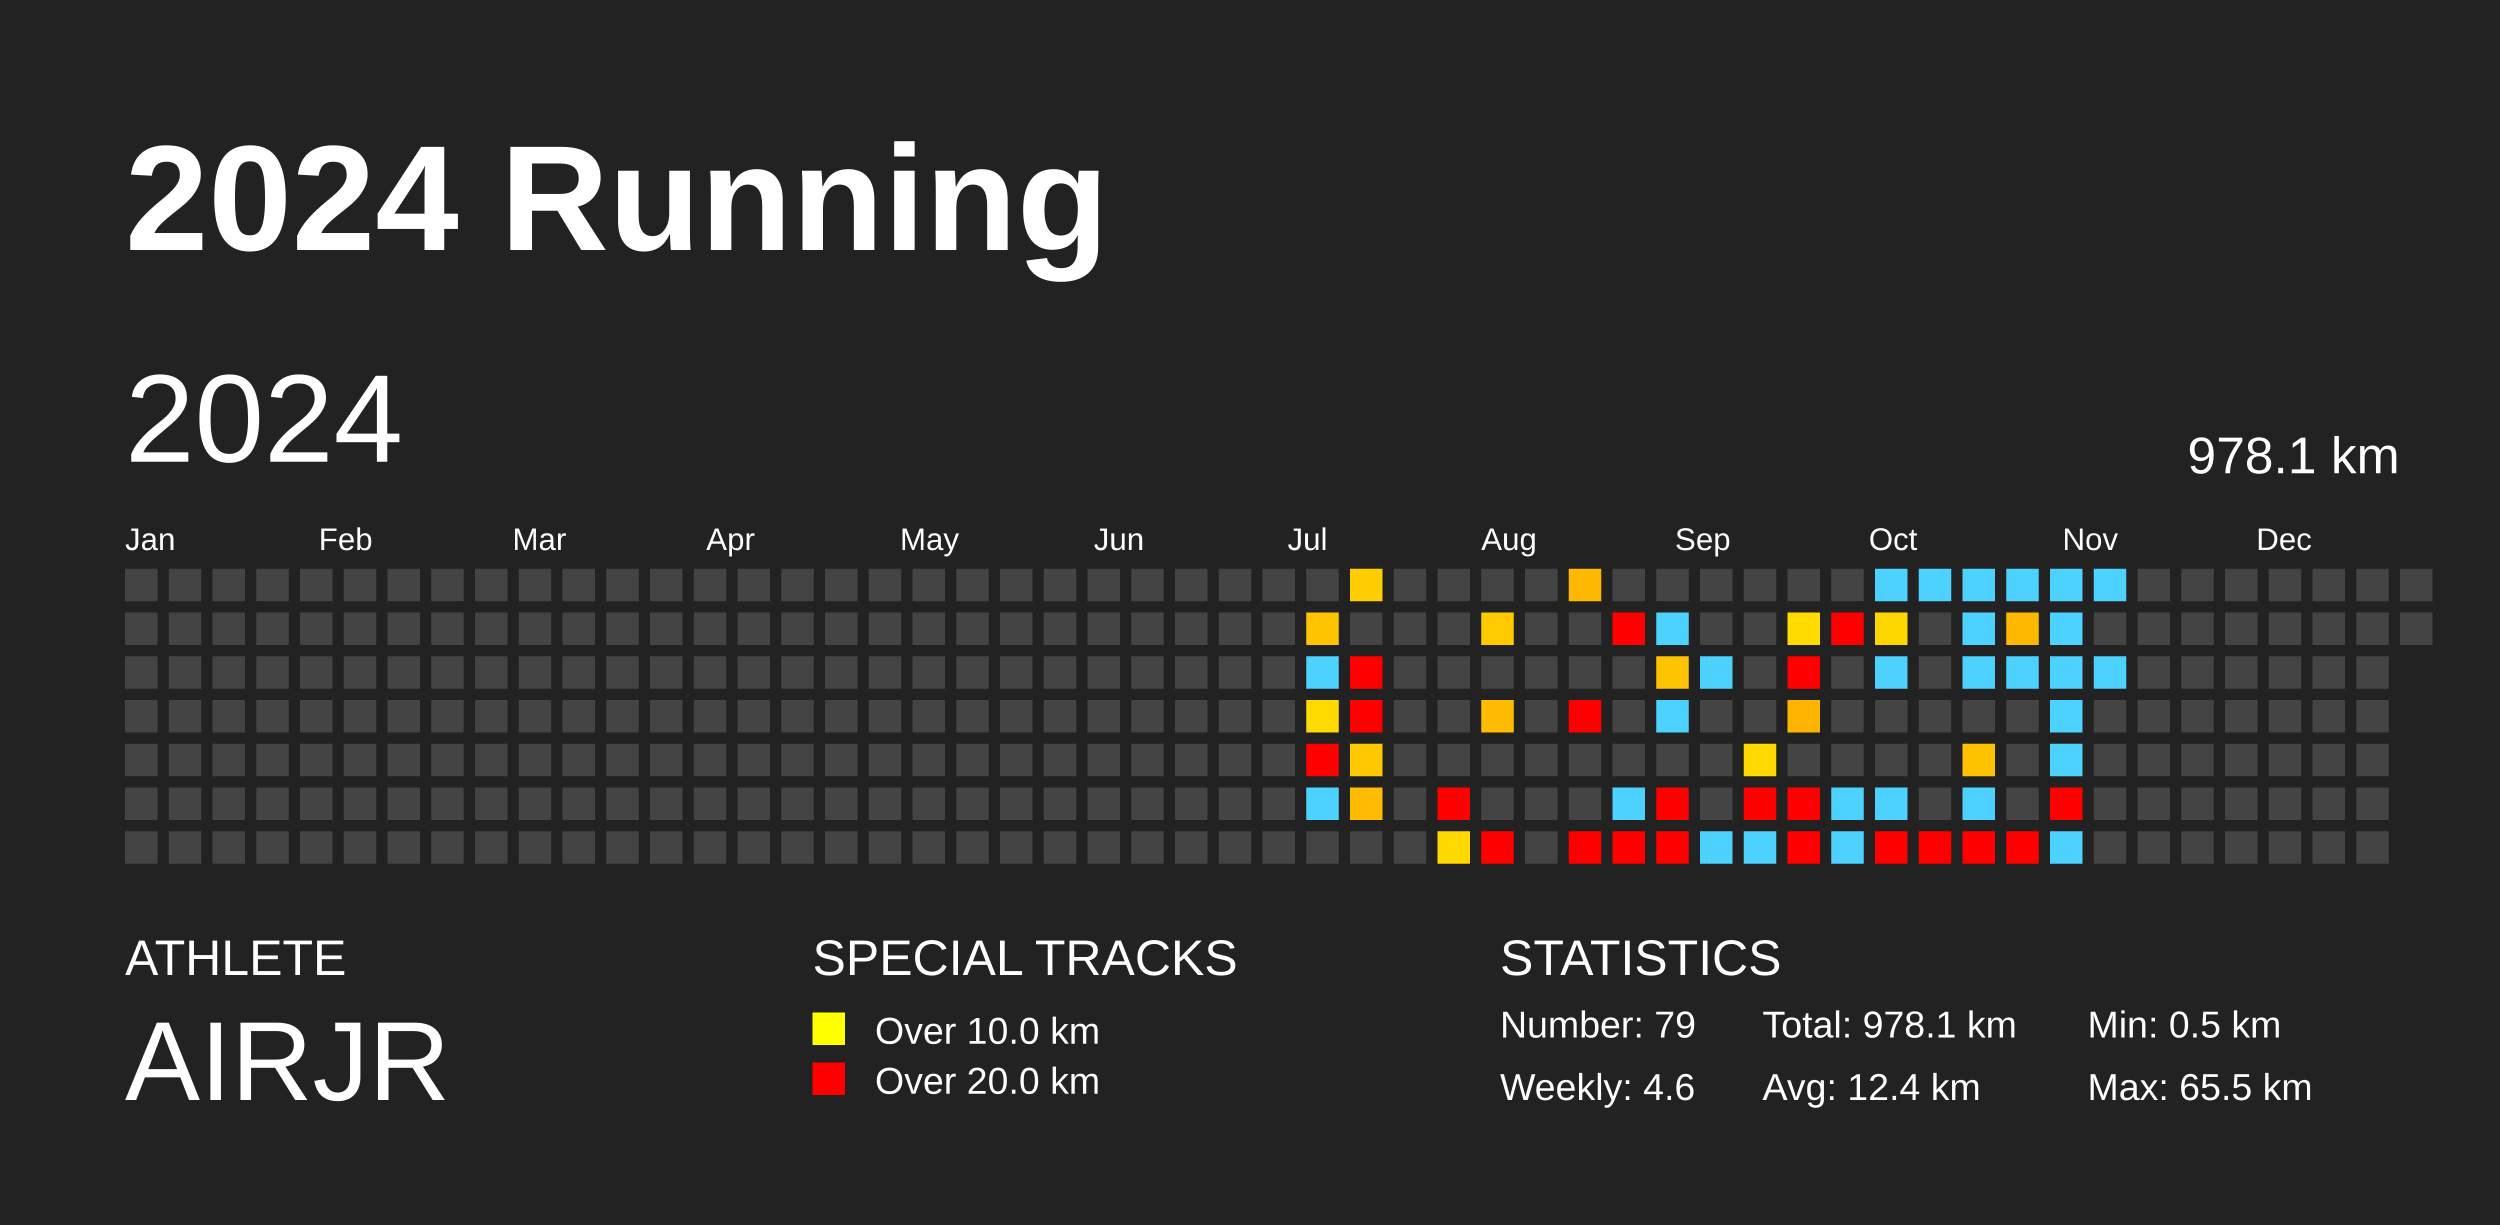
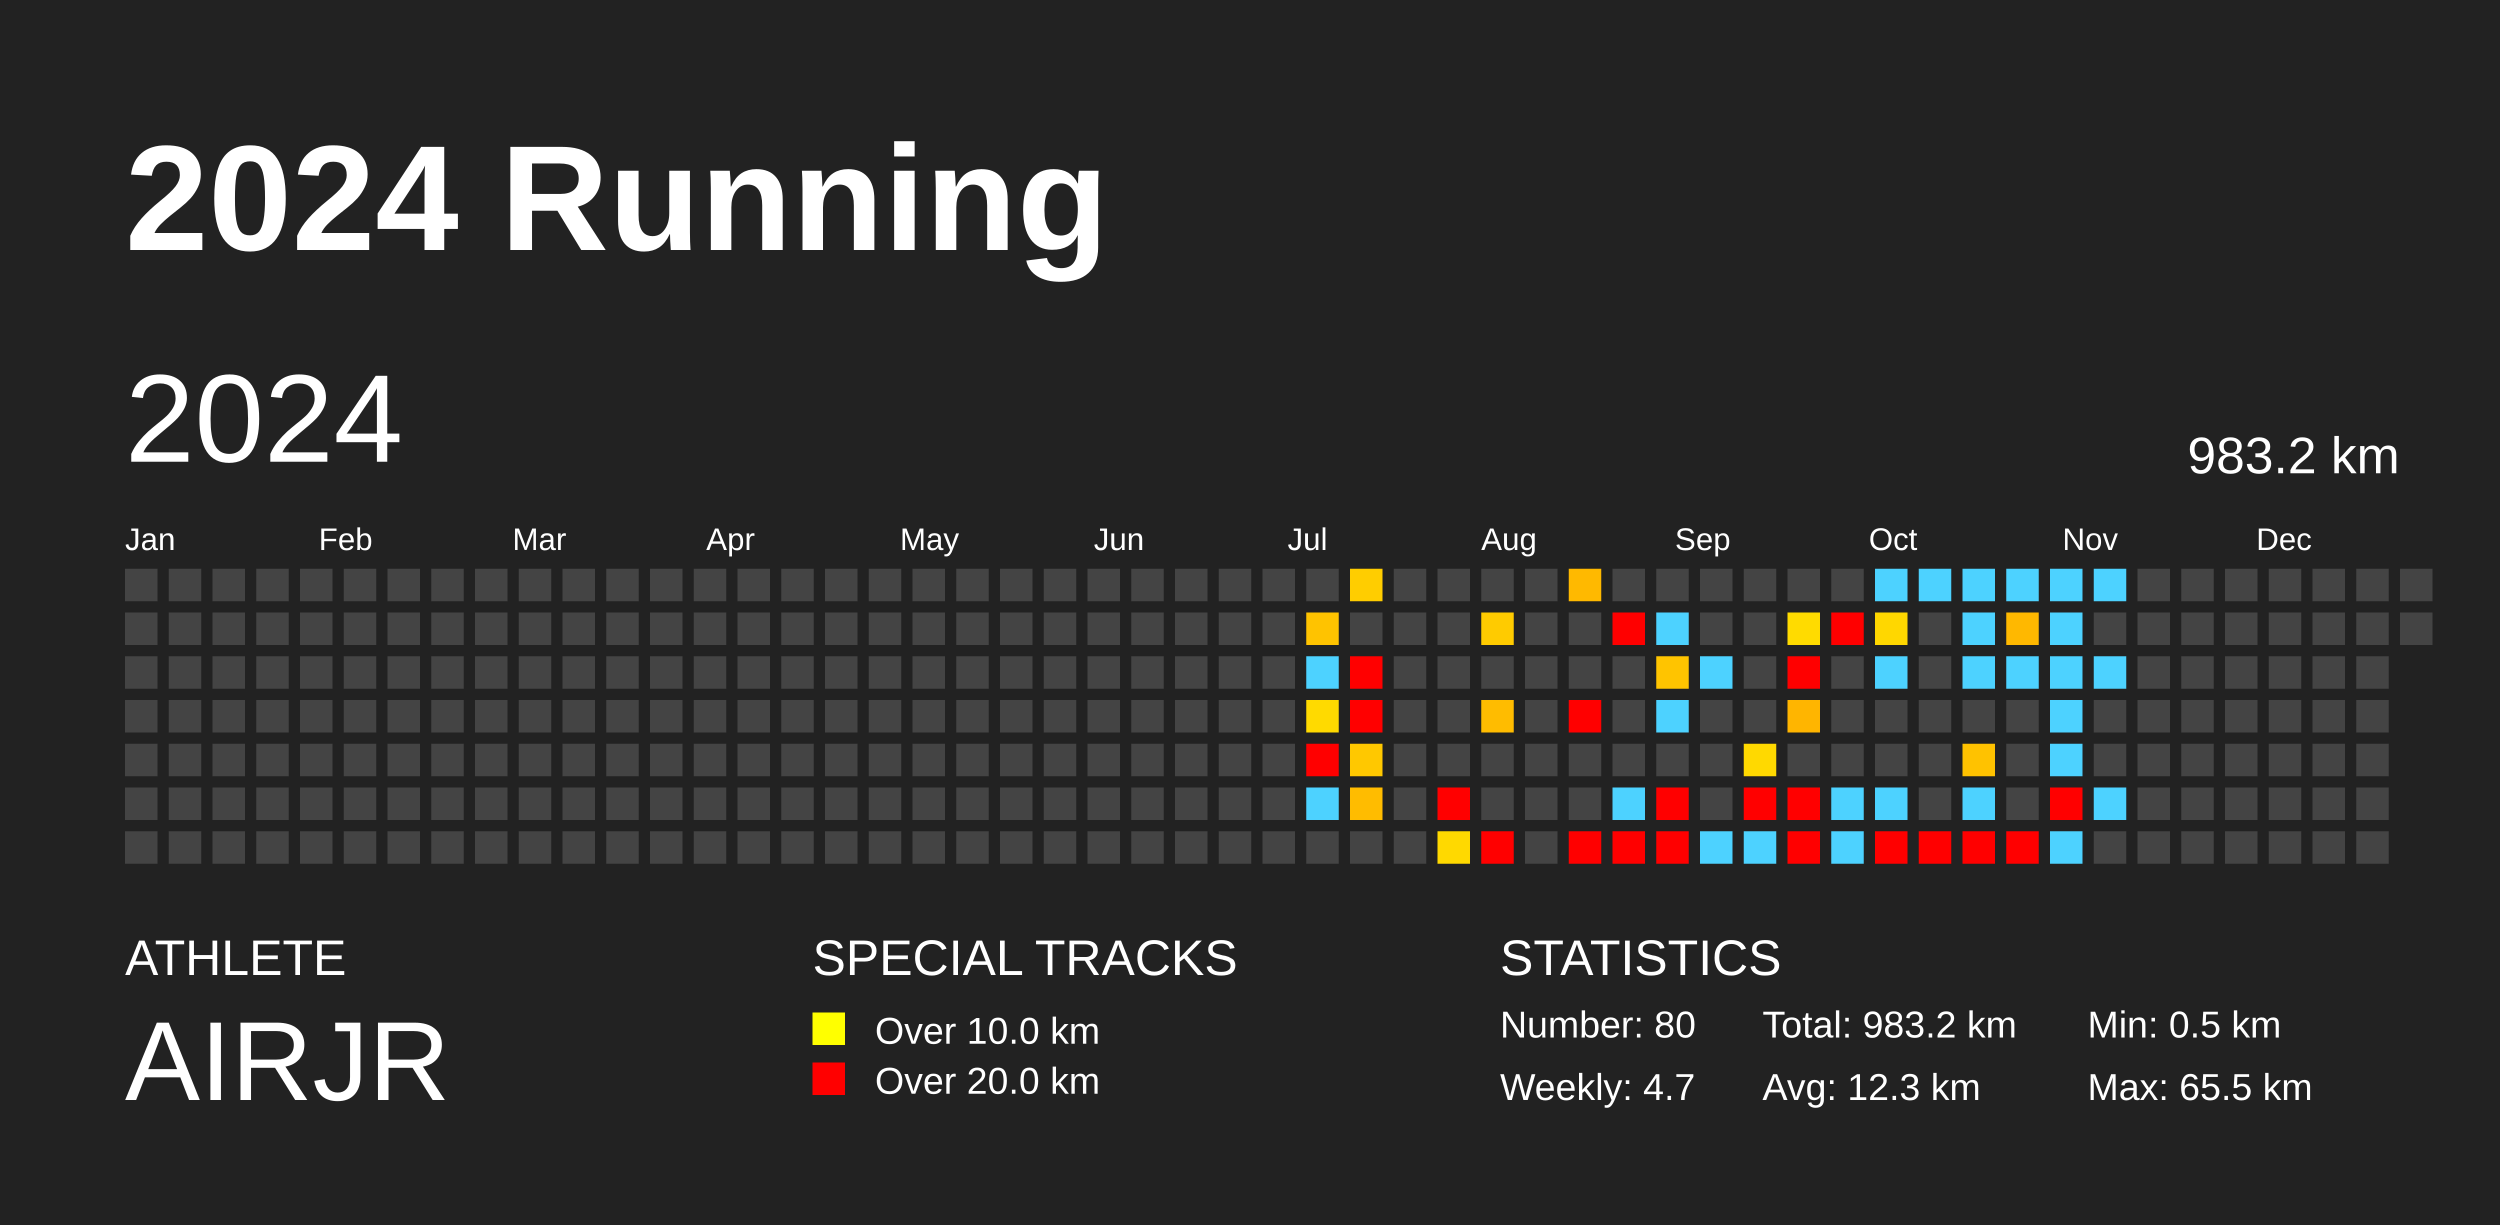
<svg xmlns="http://www.w3.org/2000/svg" baseProfile="full" height="98mm" version="1.1" viewBox="0,0,200,98" width="200mm">
  <defs />
  <rect fill="#222222" height="98" width="200" x="0" y="0" />
  <text fill="#FFFFFF" style="font-size:12px; font-family:Arial; font-weight:bold;" x="10" y="20">2024 Running</text>
  <text fill="#FFFFFF" style="font-size:4px; font-family:Arial" x="10" y="78">ATHLETE</text>
  <text fill="#FFFFFF" style="font-size:9px; font-family:Arial" x="10" y="88">AIRJR</text>
  <text fill="#FFFFFF" style="font-size:4px; font-family:Arial" x="65" y="78">SPECIAL TRACKS</text>
  <rect fill="yellow" height="2.6" width="2.6" x="65" y="81" />
  <text fill="#FFFFFF" style="font-size:3px; font-family:Arial" x="70" y="83.5">Over 10.0 km</text>
  <rect fill="red" height="2.6" width="2.6" x="65" y="85" />
  <text fill="#FFFFFF" style="font-size:3px; font-family:Arial" x="70" y="87.5">Over 20.0 km</text>
  <text fill="#FFFFFF" style="font-size:4px; font-family:Arial" x="120" y="78">STATISTICS</text>
-   <text fill="#FFFFFF" style="font-size:3px; font-family:Arial" x="120" y="83">Number: 79</text>
-   <text fill="#FFFFFF" style="font-size:3px; font-family:Arial" x="120" y="88">Weekly: 4.6</text>
-   <text fill="#FFFFFF" style="font-size:3px; font-family:Arial" x="141" y="83">Total: 978.1 km</text>
-   <text fill="#FFFFFF" style="font-size:3px; font-family:Arial" x="141" y="88">Avg: 12.4 km</text>
+   <text fill="#FFFFFF" style="font-size:3px; font-family:Arial" x="120" y="83">Number: 80</text>
+   <text fill="#FFFFFF" style="font-size:3px; font-family:Arial" x="120" y="88">Weekly: 4.7</text>
+   <text fill="#FFFFFF" style="font-size:3px; font-family:Arial" x="141" y="83">Total: 983.2 km</text>
+   <text fill="#FFFFFF" style="font-size:3px; font-family:Arial" x="141" y="88">Avg: 12.3 km</text>
  <text fill="#FFFFFF" style="font-size:3px; font-family:Arial" x="167" y="83">Min: 0.5 km</text>
  <text fill="#FFFFFF" style="font-size:3px; font-family:Arial" x="167" y="88">Max: 65.5 km</text>
  <text dominant-baseline="hanging" fill="#FFFFFF" style="font-size:10.0px; font-family:Arial;" x="10" y="30">2024</text>
-   <text dominant-baseline="hanging" fill="#FFFFFF" style="font-size:4.125px; font-family:Arial;" x="175" y="35">978.1 km</text>
+   <text dominant-baseline="hanging" fill="#FFFFFF" style="font-size:4.125px; font-family:Arial;" x="175" y="35">983.2 km</text>
  <text fill="#FFFFFF" style="font-size:2.5px; font-family:Arial" x="10.0" y="44">Jan</text>
  <text fill="#FFFFFF" style="font-size:2.5px; font-family:Arial" x="25.5" y="44">Feb</text>
  <text fill="#FFFFFF" style="font-size:2.5px; font-family:Arial" x="41.0" y="44">Mar</text>
  <text fill="#FFFFFF" style="font-size:2.5px; font-family:Arial" x="56.5" y="44">Apr</text>
  <text fill="#FFFFFF" style="font-size:2.5px; font-family:Arial" x="72.0" y="44">May</text>
  <text fill="#FFFFFF" style="font-size:2.5px; font-family:Arial" x="87.5" y="44">Jun</text>
  <text fill="#FFFFFF" style="font-size:2.5px; font-family:Arial" x="103.0" y="44">Jul</text>
  <text fill="#FFFFFF" style="font-size:2.5px; font-family:Arial" x="118.5" y="44">Aug</text>
  <text fill="#FFFFFF" style="font-size:2.5px; font-family:Arial" x="134.0" y="44">Sep</text>
  <text fill="#FFFFFF" style="font-size:2.5px; font-family:Arial" x="149.5" y="44">Oct</text>
  <text fill="#FFFFFF" style="font-size:2.5px; font-family:Arial" x="165.0" y="44">Nov</text>
  <text fill="#FFFFFF" style="font-size:2.5px; font-family:Arial" x="180.5" y="44">Dec</text>
  <rect fill="#444444" height="2.6" width="2.6" x="10.0" y="45.5" />
  <rect fill="#444444" height="2.6" width="2.6" x="10.0" y="49.0" />
  <rect fill="#444444" height="2.6" width="2.6" x="10.0" y="52.5" />
  <rect fill="#444444" height="2.6" width="2.6" x="10.0" y="56.0" />
  <rect fill="#444444" height="2.6" width="2.6" x="10.0" y="59.5" />
  <rect fill="#444444" height="2.6" width="2.6" x="10.0" y="63.0" />
  <rect fill="#444444" height="2.6" width="2.6" x="10.0" y="66.5" />
  <rect fill="#444444" height="2.6" width="2.6" x="13.5" y="45.5" />
  <rect fill="#444444" height="2.6" width="2.6" x="13.5" y="49.0" />
  <rect fill="#444444" height="2.6" width="2.6" x="13.5" y="52.5" />
  <rect fill="#444444" height="2.6" width="2.6" x="13.5" y="56.0" />
  <rect fill="#444444" height="2.6" width="2.6" x="13.5" y="59.5" />
  <rect fill="#444444" height="2.6" width="2.6" x="13.5" y="63.0" />
  <rect fill="#444444" height="2.6" width="2.6" x="13.5" y="66.5" />
  <rect fill="#444444" height="2.6" width="2.6" x="17.0" y="45.5" />
  <rect fill="#444444" height="2.6" width="2.6" x="17.0" y="49.0" />
  <rect fill="#444444" height="2.6" width="2.6" x="17.0" y="52.5" />
  <rect fill="#444444" height="2.6" width="2.6" x="17.0" y="56.0" />
  <rect fill="#444444" height="2.6" width="2.6" x="17.0" y="59.5" />
  <rect fill="#444444" height="2.6" width="2.6" x="17.0" y="63.0" />
  <rect fill="#444444" height="2.6" width="2.6" x="17.0" y="66.5" />
  <rect fill="#444444" height="2.6" width="2.6" x="20.5" y="45.5" />
  <rect fill="#444444" height="2.6" width="2.6" x="20.5" y="49.0" />
  <rect fill="#444444" height="2.6" width="2.6" x="20.5" y="52.5" />
  <rect fill="#444444" height="2.6" width="2.6" x="20.5" y="56.0" />
  <rect fill="#444444" height="2.6" width="2.6" x="20.5" y="59.5" />
  <rect fill="#444444" height="2.6" width="2.6" x="20.5" y="63.0" />
  <rect fill="#444444" height="2.6" width="2.6" x="20.5" y="66.5" />
  <rect fill="#444444" height="2.6" width="2.6" x="24.0" y="45.5" />
  <rect fill="#444444" height="2.6" width="2.6" x="24.0" y="49.0" />
  <rect fill="#444444" height="2.6" width="2.6" x="24.0" y="52.5" />
  <rect fill="#444444" height="2.6" width="2.6" x="24.0" y="56.0" />
  <rect fill="#444444" height="2.6" width="2.6" x="24.0" y="59.5" />
  <rect fill="#444444" height="2.6" width="2.6" x="24.0" y="63.0" />
  <rect fill="#444444" height="2.6" width="2.6" x="24.0" y="66.5" />
  <rect fill="#444444" height="2.6" width="2.6" x="27.5" y="45.5" />
  <rect fill="#444444" height="2.6" width="2.6" x="27.5" y="49.0" />
  <rect fill="#444444" height="2.6" width="2.6" x="27.5" y="52.5" />
  <rect fill="#444444" height="2.6" width="2.6" x="27.5" y="56.0" />
  <rect fill="#444444" height="2.6" width="2.6" x="27.5" y="59.5" />
  <rect fill="#444444" height="2.6" width="2.6" x="27.5" y="63.0" />
  <rect fill="#444444" height="2.6" width="2.6" x="27.5" y="66.5" />
  <rect fill="#444444" height="2.6" width="2.6" x="31.0" y="45.5" />
  <rect fill="#444444" height="2.6" width="2.6" x="31.0" y="49.0" />
  <rect fill="#444444" height="2.6" width="2.6" x="31.0" y="52.5" />
  <rect fill="#444444" height="2.6" width="2.6" x="31.0" y="56.0" />
  <rect fill="#444444" height="2.6" width="2.6" x="31.0" y="59.5" />
  <rect fill="#444444" height="2.6" width="2.6" x="31.0" y="63.0" />
  <rect fill="#444444" height="2.6" width="2.6" x="31.0" y="66.5" />
  <rect fill="#444444" height="2.6" width="2.6" x="34.5" y="45.5" />
  <rect fill="#444444" height="2.6" width="2.6" x="34.5" y="49.0" />
  <rect fill="#444444" height="2.6" width="2.6" x="34.5" y="52.5" />
  <rect fill="#444444" height="2.6" width="2.6" x="34.5" y="56.0" />
  <rect fill="#444444" height="2.6" width="2.6" x="34.5" y="59.5" />
  <rect fill="#444444" height="2.6" width="2.6" x="34.5" y="63.0" />
  <rect fill="#444444" height="2.6" width="2.6" x="34.5" y="66.5" />
  <rect fill="#444444" height="2.6" width="2.6" x="38.0" y="45.5" />
  <rect fill="#444444" height="2.6" width="2.6" x="38.0" y="49.0" />
  <rect fill="#444444" height="2.6" width="2.6" x="38.0" y="52.5" />
  <rect fill="#444444" height="2.6" width="2.6" x="38.0" y="56.0" />
  <rect fill="#444444" height="2.6" width="2.6" x="38.0" y="59.5" />
  <rect fill="#444444" height="2.6" width="2.6" x="38.0" y="63.0" />
  <rect fill="#444444" height="2.6" width="2.6" x="38.0" y="66.5" />
  <rect fill="#444444" height="2.6" width="2.6" x="41.5" y="45.5" />
  <rect fill="#444444" height="2.6" width="2.6" x="41.5" y="49.0" />
  <rect fill="#444444" height="2.6" width="2.6" x="41.5" y="52.5" />
  <rect fill="#444444" height="2.6" width="2.6" x="41.5" y="56.0" />
  <rect fill="#444444" height="2.6" width="2.6" x="41.5" y="59.5" />
  <rect fill="#444444" height="2.6" width="2.6" x="41.5" y="63.0" />
  <rect fill="#444444" height="2.6" width="2.6" x="41.5" y="66.5" />
  <rect fill="#444444" height="2.6" width="2.6" x="45.0" y="45.5" />
  <rect fill="#444444" height="2.6" width="2.6" x="45.0" y="49.0" />
  <rect fill="#444444" height="2.6" width="2.6" x="45.0" y="52.5" />
  <rect fill="#444444" height="2.6" width="2.6" x="45.0" y="56.0" />
  <rect fill="#444444" height="2.6" width="2.6" x="45.0" y="59.5" />
  <rect fill="#444444" height="2.6" width="2.6" x="45.0" y="63.0" />
  <rect fill="#444444" height="2.6" width="2.6" x="45.0" y="66.5" />
  <rect fill="#444444" height="2.6" width="2.6" x="48.5" y="45.5" />
  <rect fill="#444444" height="2.6" width="2.6" x="48.5" y="49.0" />
  <rect fill="#444444" height="2.6" width="2.6" x="48.5" y="52.5" />
  <rect fill="#444444" height="2.6" width="2.6" x="48.5" y="56.0" />
  <rect fill="#444444" height="2.6" width="2.6" x="48.5" y="59.5" />
  <rect fill="#444444" height="2.6" width="2.6" x="48.5" y="63.0" />
  <rect fill="#444444" height="2.6" width="2.6" x="48.5" y="66.5" />
  <rect fill="#444444" height="2.6" width="2.6" x="52.0" y="45.5" />
  <rect fill="#444444" height="2.6" width="2.6" x="52.0" y="49.0" />
  <rect fill="#444444" height="2.6" width="2.6" x="52.0" y="52.5" />
  <rect fill="#444444" height="2.6" width="2.6" x="52.0" y="56.0" />
  <rect fill="#444444" height="2.6" width="2.6" x="52.0" y="59.5" />
  <rect fill="#444444" height="2.6" width="2.6" x="52.0" y="63.0" />
  <rect fill="#444444" height="2.6" width="2.6" x="52.0" y="66.5" />
  <rect fill="#444444" height="2.6" width="2.6" x="55.5" y="45.5" />
  <rect fill="#444444" height="2.6" width="2.6" x="55.5" y="49.0" />
  <rect fill="#444444" height="2.6" width="2.6" x="55.5" y="52.5" />
  <rect fill="#444444" height="2.6" width="2.6" x="55.5" y="56.0" />
  <rect fill="#444444" height="2.6" width="2.6" x="55.5" y="59.5" />
  <rect fill="#444444" height="2.6" width="2.6" x="55.5" y="63.0" />
  <rect fill="#444444" height="2.6" width="2.6" x="55.5" y="66.5" />
  <rect fill="#444444" height="2.6" width="2.6" x="59.0" y="45.5" />
  <rect fill="#444444" height="2.6" width="2.6" x="59.0" y="49.0" />
  <rect fill="#444444" height="2.6" width="2.6" x="59.0" y="52.5" />
  <rect fill="#444444" height="2.6" width="2.6" x="59.0" y="56.0" />
  <rect fill="#444444" height="2.6" width="2.6" x="59.0" y="59.5" />
  <rect fill="#444444" height="2.6" width="2.6" x="59.0" y="63.0" />
  <rect fill="#444444" height="2.6" width="2.6" x="59.0" y="66.5" />
  <rect fill="#444444" height="2.6" width="2.6" x="62.5" y="45.5" />
  <rect fill="#444444" height="2.6" width="2.6" x="62.5" y="49.0" />
  <rect fill="#444444" height="2.6" width="2.6" x="62.5" y="52.5" />
  <rect fill="#444444" height="2.6" width="2.6" x="62.5" y="56.0" />
  <rect fill="#444444" height="2.6" width="2.6" x="62.5" y="59.5" />
  <rect fill="#444444" height="2.6" width="2.6" x="62.5" y="63.0" />
  <rect fill="#444444" height="2.6" width="2.6" x="62.5" y="66.5" />
  <rect fill="#444444" height="2.6" width="2.6" x="66.0" y="45.5" />
  <rect fill="#444444" height="2.6" width="2.6" x="66.0" y="49.0" />
  <rect fill="#444444" height="2.6" width="2.6" x="66.0" y="52.5" />
  <rect fill="#444444" height="2.6" width="2.6" x="66.0" y="56.0" />
  <rect fill="#444444" height="2.6" width="2.6" x="66.0" y="59.5" />
  <rect fill="#444444" height="2.6" width="2.6" x="66.0" y="63.0" />
  <rect fill="#444444" height="2.6" width="2.6" x="66.0" y="66.5" />
  <rect fill="#444444" height="2.6" width="2.6" x="69.5" y="45.5" />
  <rect fill="#444444" height="2.6" width="2.6" x="69.5" y="49.0" />
  <rect fill="#444444" height="2.6" width="2.6" x="69.5" y="52.5" />
  <rect fill="#444444" height="2.6" width="2.6" x="69.5" y="56.0" />
  <rect fill="#444444" height="2.6" width="2.6" x="69.5" y="59.5" />
  <rect fill="#444444" height="2.6" width="2.6" x="69.5" y="63.0" />
  <rect fill="#444444" height="2.6" width="2.6" x="69.5" y="66.5" />
  <rect fill="#444444" height="2.6" width="2.6" x="73.0" y="45.5" />
  <rect fill="#444444" height="2.6" width="2.6" x="73.0" y="49.0" />
  <rect fill="#444444" height="2.6" width="2.6" x="73.0" y="52.5" />
  <rect fill="#444444" height="2.6" width="2.6" x="73.0" y="56.0" />
  <rect fill="#444444" height="2.6" width="2.6" x="73.0" y="59.5" />
  <rect fill="#444444" height="2.6" width="2.6" x="73.0" y="63.0" />
  <rect fill="#444444" height="2.6" width="2.6" x="73.0" y="66.5" />
  <rect fill="#444444" height="2.6" width="2.6" x="76.5" y="45.5" />
  <rect fill="#444444" height="2.6" width="2.6" x="76.5" y="49.0" />
  <rect fill="#444444" height="2.6" width="2.6" x="76.5" y="52.5" />
  <rect fill="#444444" height="2.6" width="2.6" x="76.5" y="56.0" />
  <rect fill="#444444" height="2.6" width="2.6" x="76.5" y="59.5" />
  <rect fill="#444444" height="2.6" width="2.6" x="76.5" y="63.0" />
  <rect fill="#444444" height="2.6" width="2.6" x="76.5" y="66.5" />
  <rect fill="#444444" height="2.6" width="2.6" x="80.0" y="45.5" />
  <rect fill="#444444" height="2.6" width="2.6" x="80.0" y="49.0" />
  <rect fill="#444444" height="2.6" width="2.6" x="80.0" y="52.5" />
  <rect fill="#444444" height="2.6" width="2.6" x="80.0" y="56.0" />
  <rect fill="#444444" height="2.6" width="2.6" x="80.0" y="59.5" />
  <rect fill="#444444" height="2.6" width="2.6" x="80.0" y="63.0" />
  <rect fill="#444444" height="2.6" width="2.6" x="80.0" y="66.5" />
  <rect fill="#444444" height="2.6" width="2.6" x="83.5" y="45.5" />
  <rect fill="#444444" height="2.6" width="2.6" x="83.5" y="49.0" />
  <rect fill="#444444" height="2.6" width="2.6" x="83.5" y="52.5" />
  <rect fill="#444444" height="2.6" width="2.6" x="83.5" y="56.0" />
  <rect fill="#444444" height="2.6" width="2.6" x="83.5" y="59.5" />
  <rect fill="#444444" height="2.6" width="2.6" x="83.5" y="63.0" />
  <rect fill="#444444" height="2.6" width="2.6" x="83.5" y="66.5" />
  <rect fill="#444444" height="2.6" width="2.6" x="87.0" y="45.5" />
  <rect fill="#444444" height="2.6" width="2.6" x="87.0" y="49.0" />
  <rect fill="#444444" height="2.6" width="2.6" x="87.0" y="52.5" />
  <rect fill="#444444" height="2.6" width="2.6" x="87.0" y="56.0" />
  <rect fill="#444444" height="2.6" width="2.6" x="87.0" y="59.5" />
  <rect fill="#444444" height="2.6" width="2.6" x="87.0" y="63.0" />
  <rect fill="#444444" height="2.6" width="2.6" x="87.0" y="66.5" />
  <rect fill="#444444" height="2.6" width="2.6" x="90.5" y="45.5" />
  <rect fill="#444444" height="2.6" width="2.6" x="90.5" y="49.0" />
  <rect fill="#444444" height="2.6" width="2.6" x="90.5" y="52.5" />
  <rect fill="#444444" height="2.6" width="2.6" x="90.5" y="56.0" />
  <rect fill="#444444" height="2.6" width="2.6" x="90.5" y="59.5" />
  <rect fill="#444444" height="2.6" width="2.6" x="90.5" y="63.0" />
  <rect fill="#444444" height="2.6" width="2.6" x="90.5" y="66.5" />
  <rect fill="#444444" height="2.6" width="2.6" x="94.0" y="45.5" />
  <rect fill="#444444" height="2.6" width="2.6" x="94.0" y="49.0" />
  <rect fill="#444444" height="2.6" width="2.6" x="94.0" y="52.5" />
  <rect fill="#444444" height="2.6" width="2.6" x="94.0" y="56.0" />
  <rect fill="#444444" height="2.6" width="2.6" x="94.0" y="59.5" />
  <rect fill="#444444" height="2.6" width="2.6" x="94.0" y="63.0" />
  <rect fill="#444444" height="2.6" width="2.6" x="94.0" y="66.5" />
  <rect fill="#444444" height="2.6" width="2.6" x="97.5" y="45.5" />
  <rect fill="#444444" height="2.6" width="2.6" x="97.5" y="49.0" />
  <rect fill="#444444" height="2.6" width="2.6" x="97.5" y="52.5" />
  <rect fill="#444444" height="2.6" width="2.6" x="97.5" y="56.0" />
  <rect fill="#444444" height="2.6" width="2.6" x="97.5" y="59.5" />
  <rect fill="#444444" height="2.6" width="2.6" x="97.5" y="63.0" />
  <rect fill="#444444" height="2.6" width="2.6" x="97.5" y="66.5" />
  <rect fill="#444444" height="2.6" width="2.6" x="101.0" y="45.5" />
  <rect fill="#444444" height="2.6" width="2.6" x="101.0" y="49.0" />
  <rect fill="#444444" height="2.6" width="2.6" x="101.0" y="52.5" />
  <rect fill="#444444" height="2.6" width="2.6" x="101.0" y="56.0" />
  <rect fill="#444444" height="2.6" width="2.6" x="101.0" y="59.5" />
  <rect fill="#444444" height="2.6" width="2.6" x="101.0" y="63.0" />
  <rect fill="#444444" height="2.6" width="2.6" x="101.0" y="66.5" />
  <rect fill="#444444" height="2.6" width="2.6" x="104.5" y="45.5" />
  <rect fill="#ffc300" height="2.6" width="2.6" x="104.5" y="49.0" />
  <rect fill="#4dd2ff" height="2.6" width="2.6" x="104.5" y="52.5" />
  <rect fill="#ffda00" height="2.6" width="2.6" x="104.5" y="56.0" />
  <rect fill="red" height="2.6" width="2.6" x="104.5" y="59.5" />
  <rect fill="#4dd2ff" height="2.6" width="2.6" x="104.5" y="63.0" />
  <rect fill="#444444" height="2.6" width="2.6" x="104.5" y="66.5" />
  <rect fill="#ffcd00" height="2.6" width="2.6" x="108.0" y="45.5" />
  <rect fill="#444444" height="2.6" width="2.6" x="108.0" y="49.0" />
  <rect fill="red" height="2.6" width="2.6" x="108.0" y="52.5" />
  <rect fill="red" height="2.6" width="2.6" x="108.0" y="56.0" />
  <rect fill="#ffc800" height="2.6" width="2.6" x="108.0" y="59.5" />
  <rect fill="#ffbc00" height="2.6" width="2.6" x="108.0" y="63.0" />
  <rect fill="#444444" height="2.6" width="2.6" x="108.0" y="66.5" />
  <rect fill="#444444" height="2.6" width="2.6" x="111.5" y="45.5" />
  <rect fill="#444444" height="2.6" width="2.6" x="111.5" y="49.0" />
  <rect fill="#444444" height="2.6" width="2.6" x="111.5" y="52.5" />
  <rect fill="#444444" height="2.6" width="2.6" x="111.5" y="56.0" />
  <rect fill="#444444" height="2.6" width="2.6" x="111.5" y="59.5" />
  <rect fill="#444444" height="2.6" width="2.6" x="111.5" y="63.0" />
  <rect fill="#444444" height="2.6" width="2.6" x="111.5" y="66.5" />
  <rect fill="#444444" height="2.6" width="2.6" x="115.0" y="45.5" />
  <rect fill="#444444" height="2.6" width="2.6" x="115.0" y="49.0" />
  <rect fill="#444444" height="2.6" width="2.6" x="115.0" y="52.5" />
  <rect fill="#444444" height="2.6" width="2.6" x="115.0" y="56.0" />
  <rect fill="#444444" height="2.6" width="2.6" x="115.0" y="59.5" />
  <rect fill="red" height="2.6" width="2.6" x="115.0" y="63.0" />
  <rect fill="#ffd900" height="2.6" width="2.6" x="115.0" y="66.5" />
  <rect fill="#444444" height="2.6" width="2.6" x="118.5" y="45.5" />
  <rect fill="#ffcb00" height="2.6" width="2.6" x="118.5" y="49.0" />
  <rect fill="#444444" height="2.6" width="2.6" x="118.5" y="52.5" />
  <rect fill="#ffbc00" height="2.6" width="2.6" x="118.5" y="56.0" />
  <rect fill="#444444" height="2.6" width="2.6" x="118.5" y="59.5" />
  <rect fill="#444444" height="2.6" width="2.6" x="118.5" y="63.0" />
  <rect fill="red" height="2.6" width="2.6" x="118.5" y="66.5" />
  <rect fill="#444444" height="2.6" width="2.6" x="122.0" y="45.5" />
  <rect fill="#444444" height="2.6" width="2.6" x="122.0" y="49.0" />
  <rect fill="#444444" height="2.6" width="2.6" x="122.0" y="52.5" />
  <rect fill="#444444" height="2.6" width="2.6" x="122.0" y="56.0" />
  <rect fill="#444444" height="2.6" width="2.6" x="122.0" y="59.5" />
  <rect fill="#444444" height="2.6" width="2.6" x="122.0" y="63.0" />
  <rect fill="#444444" height="2.6" width="2.6" x="122.0" y="66.5" />
  <rect fill="#ffb900" height="2.6" width="2.6" x="125.5" y="45.5" />
  <rect fill="#444444" height="2.6" width="2.6" x="125.5" y="49.0" />
  <rect fill="#444444" height="2.6" width="2.6" x="125.5" y="52.5" />
  <rect fill="red" height="2.6" width="2.6" x="125.5" y="56.0" />
  <rect fill="#444444" height="2.6" width="2.6" x="125.5" y="59.5" />
  <rect fill="#444444" height="2.6" width="2.6" x="125.5" y="63.0" />
  <rect fill="red" height="2.6" width="2.6" x="125.5" y="66.5" />
  <rect fill="#444444" height="2.6" width="2.6" x="129.0" y="45.5" />
  <rect fill="red" height="2.6" width="2.6" x="129.0" y="49.0" />
  <rect fill="#444444" height="2.6" width="2.6" x="129.0" y="52.5" />
  <rect fill="#444444" height="2.6" width="2.6" x="129.0" y="56.0" />
  <rect fill="#444444" height="2.6" width="2.6" x="129.0" y="59.5" />
  <rect fill="#4dd2ff" height="2.6" width="2.6" x="129.0" y="63.0" />
  <rect fill="red" height="2.6" width="2.6" x="129.0" y="66.5" />
  <rect fill="#444444" height="2.6" width="2.6" x="132.5" y="45.5" />
  <rect fill="#4dd2ff" height="2.6" width="2.6" x="132.5" y="49.0" />
  <rect fill="#ffc400" height="2.6" width="2.6" x="132.5" y="52.5" />
  <rect fill="#4dd2ff" height="2.6" width="2.6" x="132.5" y="56.0" />
  <rect fill="#444444" height="2.6" width="2.6" x="132.5" y="59.5" />
  <rect fill="red" height="2.6" width="2.6" x="132.5" y="63.0" />
  <rect fill="red" height="2.6" width="2.6" x="132.5" y="66.5" />
  <rect fill="#444444" height="2.6" width="2.6" x="136.0" y="45.5" />
  <rect fill="#444444" height="2.6" width="2.6" x="136.0" y="49.0" />
  <rect fill="#4dd2ff" height="2.6" width="2.6" x="136.0" y="52.5" />
  <rect fill="#444444" height="2.6" width="2.6" x="136.0" y="56.0" />
  <rect fill="#444444" height="2.6" width="2.6" x="136.0" y="59.5" />
  <rect fill="#444444" height="2.6" width="2.6" x="136.0" y="63.0" />
  <rect fill="#4dd2ff" height="2.6" width="2.6" x="136.0" y="66.5" />
  <rect fill="#444444" height="2.6" width="2.6" x="139.5" y="45.5" />
  <rect fill="#444444" height="2.6" width="2.6" x="139.5" y="49.0" />
  <rect fill="#444444" height="2.6" width="2.6" x="139.5" y="52.5" />
  <rect fill="#444444" height="2.6" width="2.6" x="139.5" y="56.0" />
  <rect fill="#ffd900" height="2.6" width="2.6" x="139.5" y="59.5" />
  <rect fill="red" height="2.6" width="2.6" x="139.5" y="63.0" />
  <rect fill="#4dd2ff" height="2.6" width="2.6" x="139.5" y="66.5" />
  <rect fill="#444444" height="2.6" width="2.6" x="143.0" y="45.5" />
  <rect fill="#ffdb00" height="2.6" width="2.6" x="143.0" y="49.0" />
  <rect fill="red" height="2.6" width="2.6" x="143.0" y="52.5" />
  <rect fill="#ffb500" height="2.6" width="2.6" x="143.0" y="56.0" />
  <rect fill="#444444" height="2.6" width="2.6" x="143.0" y="59.5" />
  <rect fill="red" height="2.6" width="2.6" x="143.0" y="63.0" />
  <rect fill="red" height="2.6" width="2.6" x="143.0" y="66.5" />
  <rect fill="#444444" height="2.6" width="2.6" x="146.5" y="45.5" />
  <rect fill="red" height="2.6" width="2.6" x="146.5" y="49.0" />
  <rect fill="#444444" height="2.6" width="2.6" x="146.5" y="52.5" />
  <rect fill="#444444" height="2.6" width="2.6" x="146.5" y="56.0" />
  <rect fill="#444444" height="2.6" width="2.6" x="146.5" y="59.5" />
  <rect fill="#4dd2ff" height="2.6" width="2.6" x="146.5" y="63.0" />
  <rect fill="#4dd2ff" height="2.6" width="2.6" x="146.5" y="66.5" />
  <rect fill="#4dd2ff" height="2.6" width="2.6" x="150.0" y="45.5" />
  <rect fill="#ffd700" height="2.6" width="2.6" x="150.0" y="49.0" />
  <rect fill="#4dd2ff" height="2.6" width="2.6" x="150.0" y="52.5" />
  <rect fill="#444444" height="2.6" width="2.6" x="150.0" y="56.0" />
  <rect fill="#444444" height="2.6" width="2.6" x="150.0" y="59.5" />
  <rect fill="#4dd2ff" height="2.6" width="2.6" x="150.0" y="63.0" />
  <rect fill="red" height="2.6" width="2.6" x="150.0" y="66.5" />
  <rect fill="#4dd2ff" height="2.6" width="2.6" x="153.5" y="45.5" />
  <rect fill="#444444" height="2.6" width="2.6" x="153.5" y="49.0" />
  <rect fill="#444444" height="2.6" width="2.6" x="153.5" y="52.5" />
  <rect fill="#444444" height="2.6" width="2.6" x="153.5" y="56.0" />
  <rect fill="#444444" height="2.6" width="2.6" x="153.5" y="59.5" />
  <rect fill="#444444" height="2.6" width="2.6" x="153.5" y="63.0" />
  <rect fill="red" height="2.6" width="2.6" x="153.5" y="66.5" />
  <rect fill="#4dd2ff" height="2.6" width="2.6" x="157.0" y="45.5" />
  <rect fill="#4dd2ff" height="2.6" width="2.6" x="157.0" y="49.0" />
  <rect fill="#4dd2ff" height="2.6" width="2.6" x="157.0" y="52.5" />
  <rect fill="#444444" height="2.6" width="2.6" x="157.0" y="56.0" />
  <rect fill="#ffc200" height="2.6" width="2.6" x="157.0" y="59.5" />
  <rect fill="#4dd2ff" height="2.6" width="2.6" x="157.0" y="63.0" />
  <rect fill="red" height="2.6" width="2.6" x="157.0" y="66.5" />
  <rect fill="#4dd2ff" height="2.6" width="2.6" x="160.5" y="45.5" />
  <rect fill="#ffb800" height="2.6" width="2.6" x="160.5" y="49.0" />
  <rect fill="#4dd2ff" height="2.6" width="2.6" x="160.5" y="52.5" />
  <rect fill="#444444" height="2.6" width="2.6" x="160.5" y="56.0" />
  <rect fill="#444444" height="2.6" width="2.6" x="160.5" y="59.5" />
  <rect fill="#444444" height="2.6" width="2.6" x="160.5" y="63.0" />
  <rect fill="red" height="2.6" width="2.6" x="160.5" y="66.5" />
  <rect fill="#4dd2ff" height="2.6" width="2.6" x="164.0" y="45.5" />
  <rect fill="#4dd2ff" height="2.6" width="2.6" x="164.0" y="49.0" />
  <rect fill="#4dd2ff" height="2.6" width="2.6" x="164.0" y="52.5" />
  <rect fill="#4dd2ff" height="2.6" width="2.6" x="164.0" y="56.0" />
  <rect fill="#4dd2ff" height="2.6" width="2.6" x="164.0" y="59.5" />
  <rect fill="red" height="2.6" width="2.6" x="164.0" y="63.0" />
  <rect fill="#4dd2ff" height="2.6" width="2.6" x="164.0" y="66.5" />
  <rect fill="#4dd2ff" height="2.6" width="2.6" x="167.5" y="45.5" />
  <rect fill="#444444" height="2.6" width="2.6" x="167.5" y="49.0" />
  <rect fill="#4dd2ff" height="2.6" width="2.6" x="167.5" y="52.5" />
  <rect fill="#444444" height="2.6" width="2.6" x="167.5" y="56.0" />
  <rect fill="#444444" height="2.6" width="2.6" x="167.5" y="59.5" />
-   <rect fill="#444444" height="2.6" width="2.6" x="167.5" y="63.0" />
+   <rect fill="#4dd2ff" height="2.6" width="2.6" x="167.5" y="63.0" />
  <rect fill="#444444" height="2.6" width="2.6" x="167.5" y="66.5" />
  <rect fill="#444444" height="2.6" width="2.6" x="171.0" y="45.5" />
  <rect fill="#444444" height="2.6" width="2.6" x="171.0" y="49.0" />
  <rect fill="#444444" height="2.6" width="2.6" x="171.0" y="52.5" />
  <rect fill="#444444" height="2.6" width="2.6" x="171.0" y="56.0" />
  <rect fill="#444444" height="2.6" width="2.6" x="171.0" y="59.5" />
  <rect fill="#444444" height="2.6" width="2.6" x="171.0" y="63.0" />
  <rect fill="#444444" height="2.6" width="2.6" x="171.0" y="66.5" />
  <rect fill="#444444" height="2.6" width="2.6" x="174.5" y="45.5" />
  <rect fill="#444444" height="2.6" width="2.6" x="174.5" y="49.0" />
  <rect fill="#444444" height="2.6" width="2.6" x="174.5" y="52.5" />
  <rect fill="#444444" height="2.6" width="2.6" x="174.5" y="56.0" />
  <rect fill="#444444" height="2.6" width="2.6" x="174.5" y="59.5" />
  <rect fill="#444444" height="2.6" width="2.6" x="174.5" y="63.0" />
  <rect fill="#444444" height="2.6" width="2.6" x="174.5" y="66.5" />
  <rect fill="#444444" height="2.6" width="2.6" x="178.0" y="45.5" />
  <rect fill="#444444" height="2.6" width="2.6" x="178.0" y="49.0" />
  <rect fill="#444444" height="2.6" width="2.6" x="178.0" y="52.5" />
  <rect fill="#444444" height="2.6" width="2.6" x="178.0" y="56.0" />
  <rect fill="#444444" height="2.6" width="2.6" x="178.0" y="59.5" />
  <rect fill="#444444" height="2.6" width="2.6" x="178.0" y="63.0" />
  <rect fill="#444444" height="2.6" width="2.6" x="178.0" y="66.5" />
  <rect fill="#444444" height="2.6" width="2.6" x="181.5" y="45.5" />
  <rect fill="#444444" height="2.6" width="2.6" x="181.5" y="49.0" />
  <rect fill="#444444" height="2.6" width="2.6" x="181.5" y="52.5" />
  <rect fill="#444444" height="2.6" width="2.6" x="181.5" y="56.0" />
  <rect fill="#444444" height="2.6" width="2.6" x="181.5" y="59.5" />
  <rect fill="#444444" height="2.6" width="2.6" x="181.5" y="63.0" />
  <rect fill="#444444" height="2.6" width="2.6" x="181.5" y="66.5" />
  <rect fill="#444444" height="2.6" width="2.6" x="185.0" y="45.5" />
  <rect fill="#444444" height="2.6" width="2.6" x="185.0" y="49.0" />
  <rect fill="#444444" height="2.6" width="2.6" x="185.0" y="52.5" />
  <rect fill="#444444" height="2.6" width="2.6" x="185.0" y="56.0" />
  <rect fill="#444444" height="2.6" width="2.6" x="185.0" y="59.5" />
  <rect fill="#444444" height="2.6" width="2.6" x="185.0" y="63.0" />
  <rect fill="#444444" height="2.6" width="2.6" x="185.0" y="66.5" />
  <rect fill="#444444" height="2.6" width="2.6" x="188.5" y="45.5" />
  <rect fill="#444444" height="2.6" width="2.6" x="188.5" y="49.0" />
  <rect fill="#444444" height="2.6" width="2.6" x="188.5" y="52.5" />
  <rect fill="#444444" height="2.6" width="2.6" x="188.5" y="56.0" />
  <rect fill="#444444" height="2.6" width="2.6" x="188.5" y="59.5" />
  <rect fill="#444444" height="2.6" width="2.6" x="188.5" y="63.0" />
  <rect fill="#444444" height="2.6" width="2.6" x="188.5" y="66.5" />
  <rect fill="#444444" height="2.6" width="2.6" x="192.0" y="45.5" />
  <rect fill="#444444" height="2.6" width="2.6" x="192.0" y="49.0" />
</svg>
